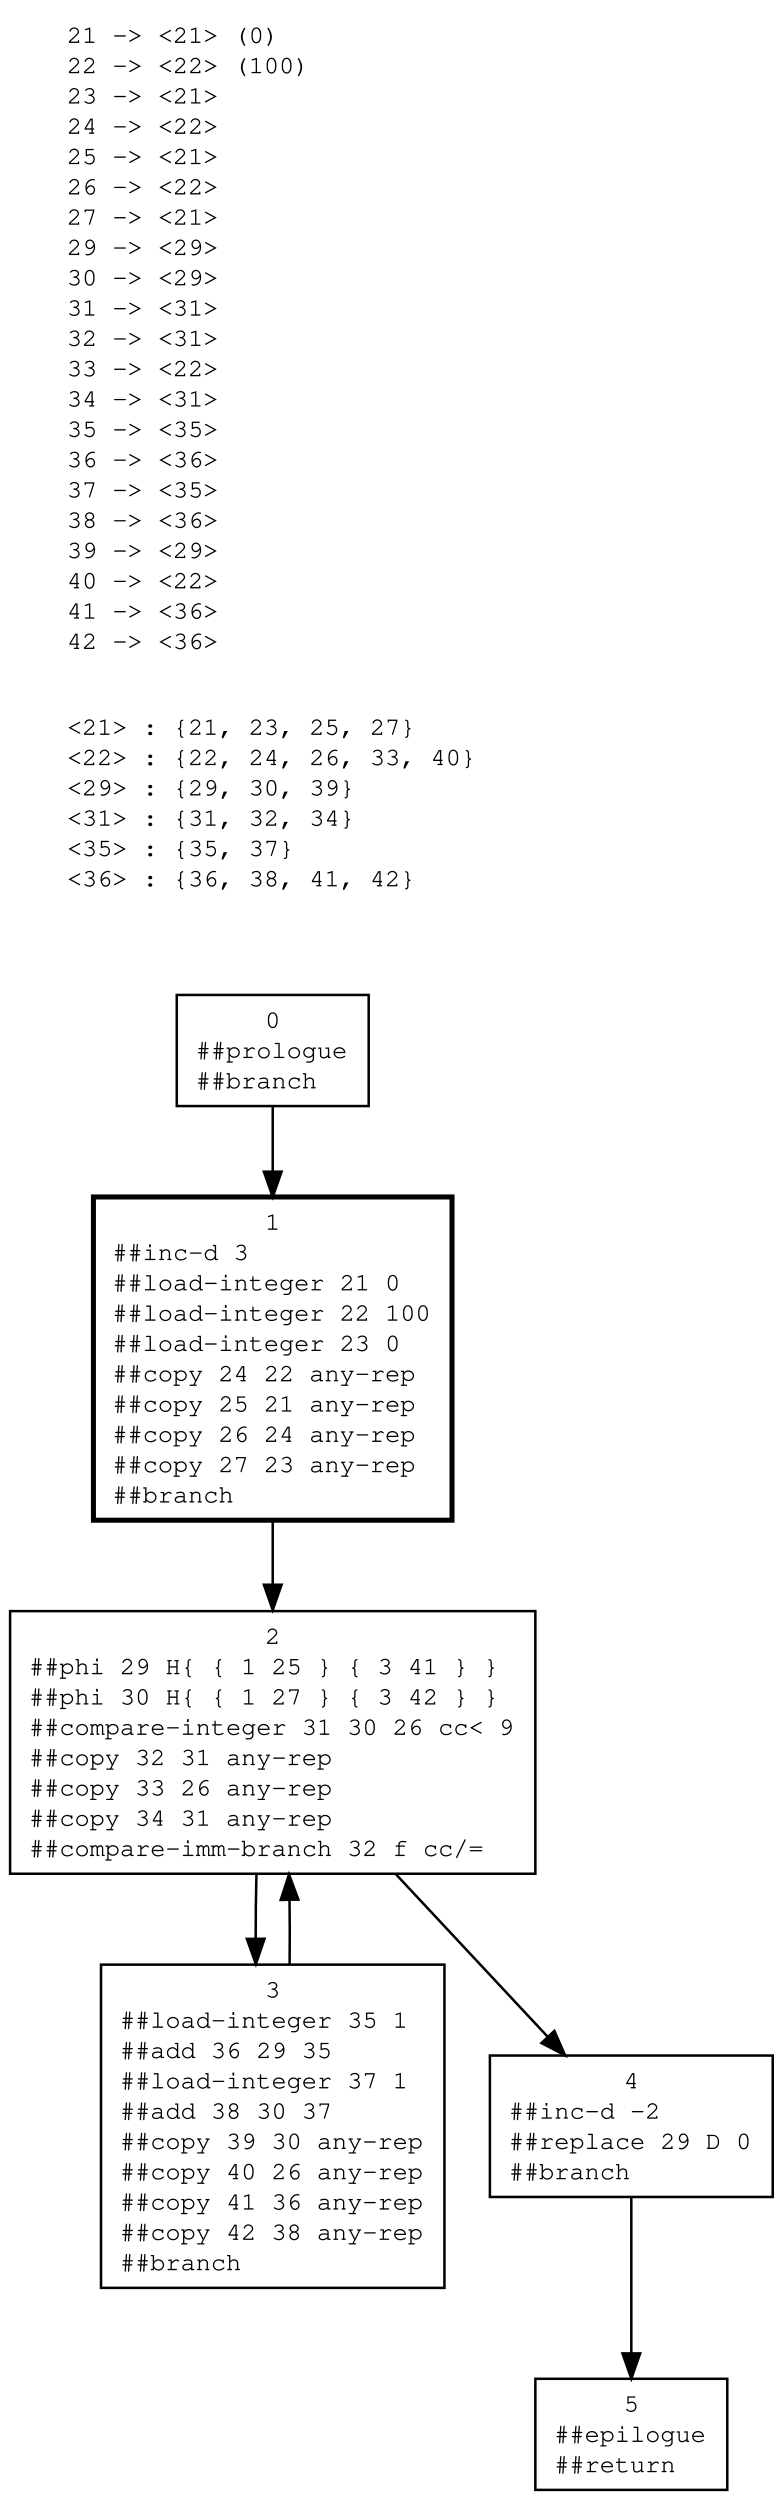
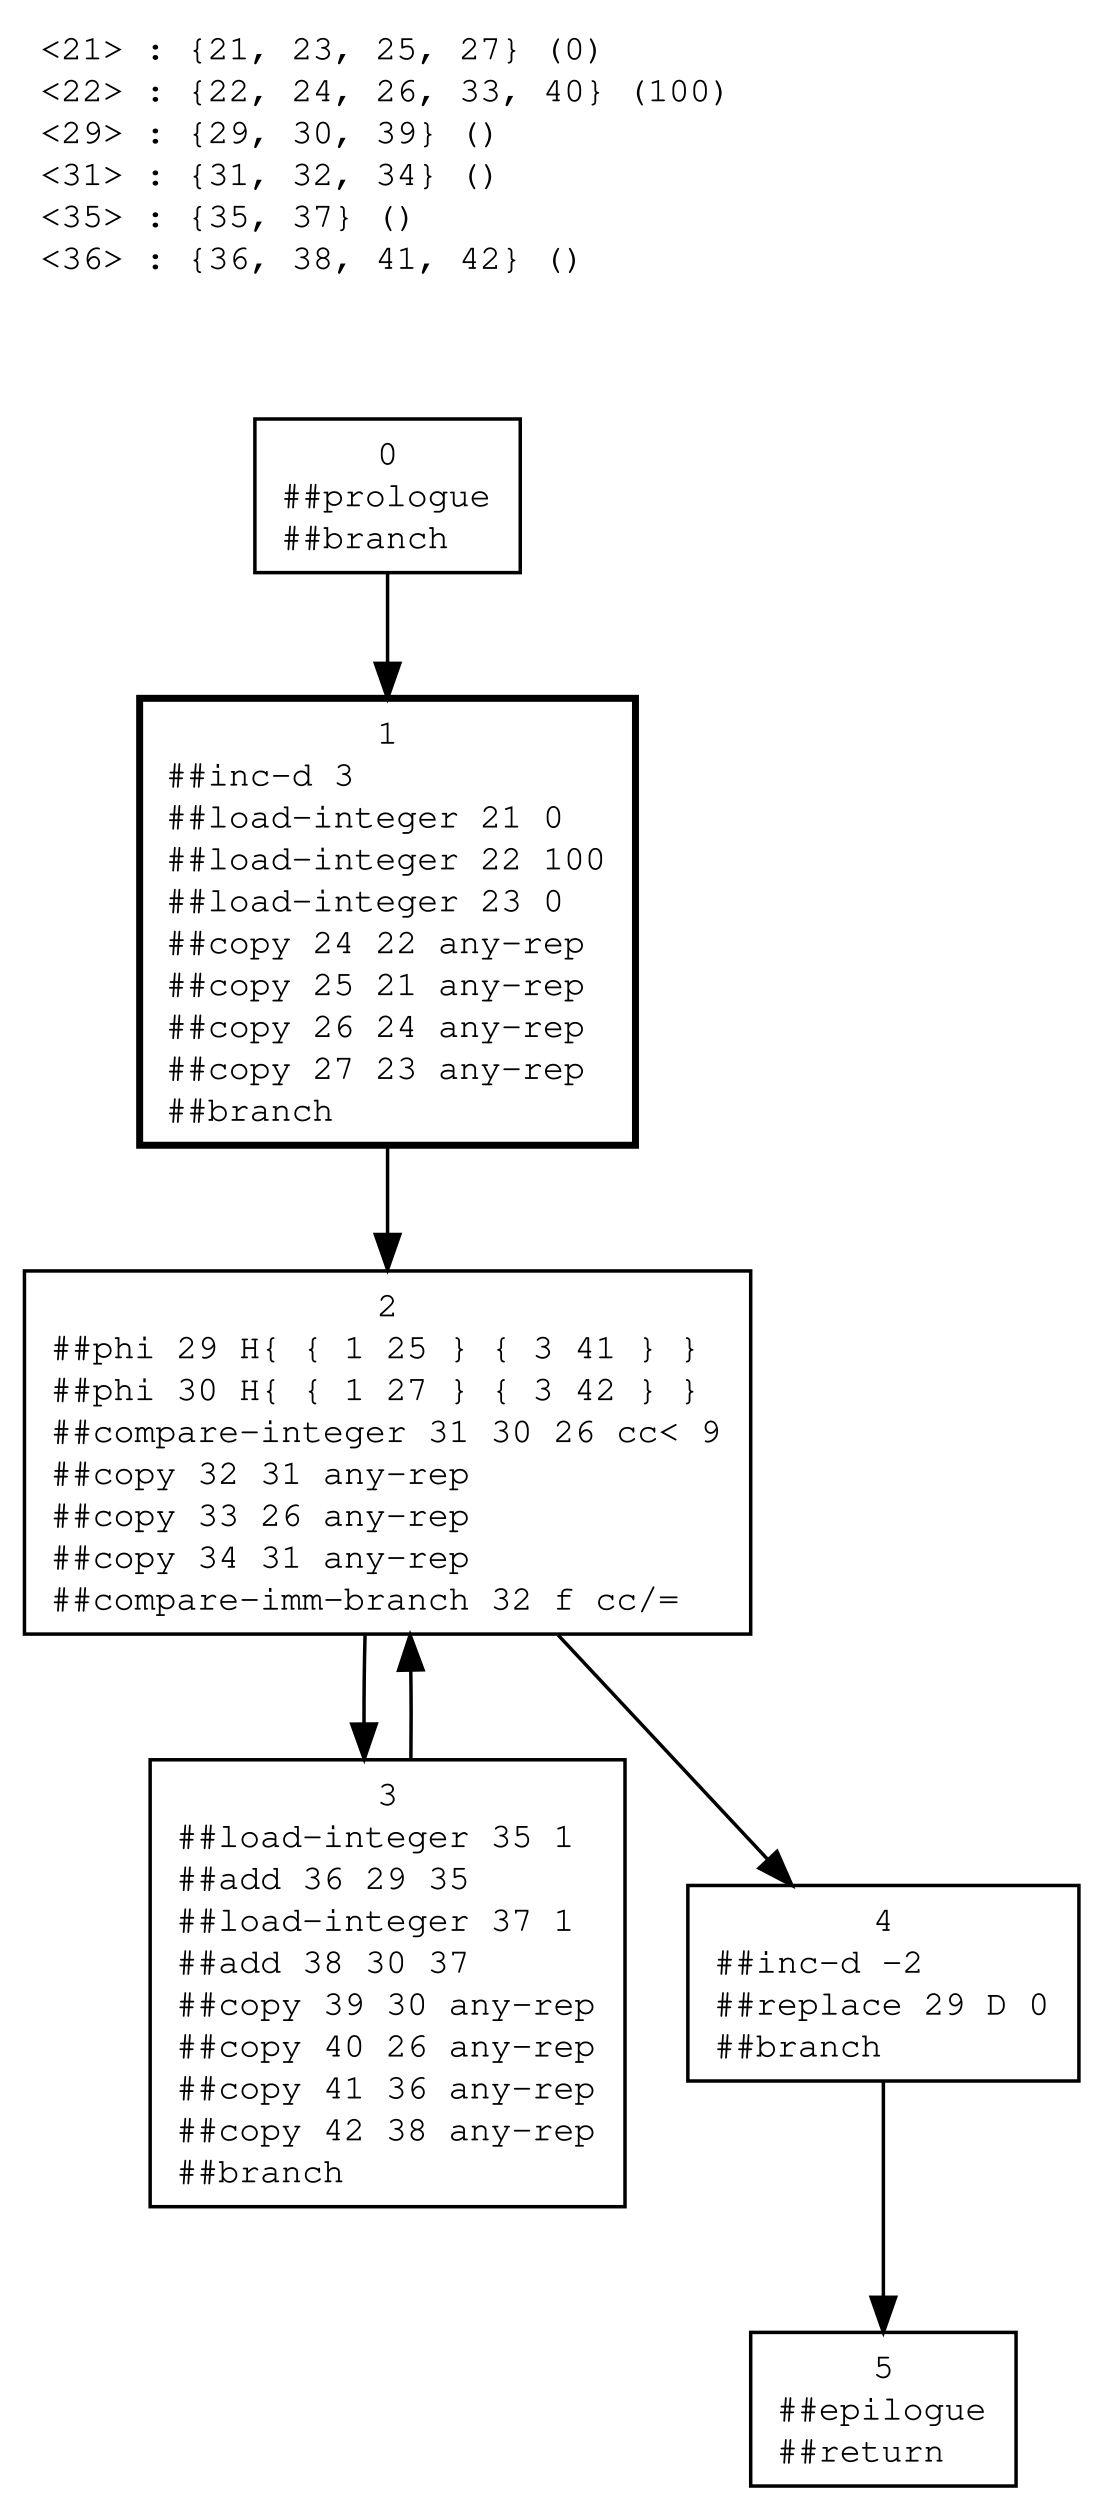
- <svg xmlns="http://www.w3.org/2000/svg" width="310pt" height="990pt" viewBox="0.00 0.00 310.00 990.00">
-   <g id="graph1" class="graph" transform="scale(1 1) rotate(0) translate(4 986)">
-     <polygon fill="white" stroke="white" points="-4,5 -4,-986 307,-986 307,5 -4,5" />
+ <svg xmlns="http://www.w3.org/2000/svg" width="313pt" height="716pt" viewBox="0.00 0.00 313.00 716.00">
+   <g id="graph1" class="graph" transform="scale(1 1) rotate(0) translate(4 712)">
+     <polygon fill="white" stroke="white" points="-4,5 -4,-712 310,-712 310,5 -4,5" />
    <g id="node1" class="node">
-       <polygon fill="none" stroke="black" points="142,-592 66,-592 66,-548 142,-548 142,-592" />
-       <text text-anchor="middle" x="104" y="-579" font-family="Courier,monospace" font-size="10.00">0</text>
-       <text text-anchor="start" x="73.5" y="-567" font-family="Courier,monospace" font-size="10.00">##prologue</text>
-       <text text-anchor="start" x="73.5" y="-555" font-family="Courier,monospace" font-size="10.00">##branch</text>
+       <polygon fill="none" stroke="black" points="145,-592 69,-592 69,-548 145,-548 145,-592" />
+       <text text-anchor="middle" x="107" y="-579" font-family="Courier,monospace" font-size="10.00">0</text>
+       <text text-anchor="start" x="76.5" y="-567" font-family="Courier,monospace" font-size="10.00">##prologue</text>
+       <text text-anchor="start" x="76.5" y="-555" font-family="Courier,monospace" font-size="10.00">##branch</text>
    </g>
    <g id="node2" class="node">
-       <polygon fill="none" stroke="black" stroke-width="2" points="175,-512 33,-512 33,-384 175,-384 175,-512" />
-       <text text-anchor="middle" x="104" y="-499" font-family="Courier,monospace" font-size="10.00">1</text>
-       <text text-anchor="start" x="40.5" y="-487" font-family="Courier,monospace" font-size="10.00">##inc-d 3</text>
-       <text text-anchor="start" x="40.5" y="-475" font-family="Courier,monospace" font-size="10.00">##load-integer 21 0</text>
-       <text text-anchor="start" x="40.5" y="-463" font-family="Courier,monospace" font-size="10.00">##load-integer 22 100</text>
-       <text text-anchor="start" x="40.5" y="-451" font-family="Courier,monospace" font-size="10.00">##load-integer 23 0</text>
-       <text text-anchor="start" x="40.5" y="-439" font-family="Courier,monospace" font-size="10.00">##copy 24 22 any-rep</text>
-       <text text-anchor="start" x="40.5" y="-427" font-family="Courier,monospace" font-size="10.00">##copy 25 21 any-rep</text>
-       <text text-anchor="start" x="40.5" y="-415" font-family="Courier,monospace" font-size="10.00">##copy 26 24 any-rep</text>
-       <text text-anchor="start" x="40.5" y="-403" font-family="Courier,monospace" font-size="10.00">##copy 27 23 any-rep</text>
-       <text text-anchor="start" x="40.5" y="-391" font-family="Courier,monospace" font-size="10.00">##branch</text>
+       <polygon fill="none" stroke="black" stroke-width="2" points="178,-512 36,-512 36,-384 178,-384 178,-512" />
+       <text text-anchor="middle" x="107" y="-499" font-family="Courier,monospace" font-size="10.00">1</text>
+       <text text-anchor="start" x="43.5" y="-487" font-family="Courier,monospace" font-size="10.00">##inc-d 3</text>
+       <text text-anchor="start" x="43.5" y="-475" font-family="Courier,monospace" font-size="10.00">##load-integer 21 0</text>
+       <text text-anchor="start" x="43.5" y="-463" font-family="Courier,monospace" font-size="10.00">##load-integer 22 100</text>
+       <text text-anchor="start" x="43.5" y="-451" font-family="Courier,monospace" font-size="10.00">##load-integer 23 0</text>
+       <text text-anchor="start" x="43.5" y="-439" font-family="Courier,monospace" font-size="10.00">##copy 24 22 any-rep</text>
+       <text text-anchor="start" x="43.5" y="-427" font-family="Courier,monospace" font-size="10.00">##copy 25 21 any-rep</text>
+       <text text-anchor="start" x="43.5" y="-415" font-family="Courier,monospace" font-size="10.00">##copy 26 24 any-rep</text>
+       <text text-anchor="start" x="43.5" y="-403" font-family="Courier,monospace" font-size="10.00">##copy 27 23 any-rep</text>
+       <text text-anchor="start" x="43.5" y="-391" font-family="Courier,monospace" font-size="10.00">##branch</text>
    </g>
    <g id="edge1" class="edge">
-       <path fill="none" stroke="black" d="M104,-547.907C104,-540.393 104,-531.528 104,-522.232" />
-       <polygon fill="black" stroke="black" points="107.5,-522.02 104,-512.02 100.5,-522.02 107.5,-522.02" />
+       <path fill="none" stroke="black" d="M107,-547.907C107,-540.393 107,-531.528 107,-522.232" />
+       <polygon fill="black" stroke="black" points="110.5,-522.02 107,-512.02 103.5,-522.02 110.5,-522.02" />
    </g>
    <g id="node3" class="node">
-       <polygon fill="none" stroke="black" points="208,-348 5.91818e-14,-348 1.67505e-14,-244 208,-244 208,-348" />
-       <text text-anchor="middle" x="104" y="-335" font-family="Courier,monospace" font-size="10.00">2</text>
-       <text text-anchor="start" x="7.5" y="-323" font-family="Courier,monospace" font-size="10.00">##phi 29 H{ { 1 25 } { 3 41 } }</text>
-       <text text-anchor="start" x="7.5" y="-311" font-family="Courier,monospace" font-size="10.00">##phi 30 H{ { 1 27 } { 3 42 } }</text>
-       <text text-anchor="start" x="7.5" y="-299" font-family="Courier,monospace" font-size="10.00">##compare-integer 31 30 26 cc&lt; 9</text>
-       <text text-anchor="start" x="7.5" y="-287" font-family="Courier,monospace" font-size="10.00">##copy 32 31 any-rep</text>
-       <text text-anchor="start" x="7.5" y="-275" font-family="Courier,monospace" font-size="10.00">##copy 33 26 any-rep</text>
-       <text text-anchor="start" x="7.5" y="-263" font-family="Courier,monospace" font-size="10.00">##copy 34 31 any-rep</text>
-       <text text-anchor="start" x="7.5" y="-251" font-family="Courier,monospace" font-size="10.00">##compare-imm-branch 32 f cc/=</text>
+       <polygon fill="none" stroke="black" points="211,-348 3,-348 3,-244 211,-244 211,-348" />
+       <text text-anchor="middle" x="107" y="-335" font-family="Courier,monospace" font-size="10.00">2</text>
+       <text text-anchor="start" x="10.5" y="-323" font-family="Courier,monospace" font-size="10.00">##phi 29 H{ { 1 25 } { 3 41 } }</text>
+       <text text-anchor="start" x="10.5" y="-311" font-family="Courier,monospace" font-size="10.00">##phi 30 H{ { 1 27 } { 3 42 } }</text>
+       <text text-anchor="start" x="10.5" y="-299" font-family="Courier,monospace" font-size="10.00">##compare-integer 31 30 26 cc&lt; 9</text>
+       <text text-anchor="start" x="10.5" y="-287" font-family="Courier,monospace" font-size="10.00">##copy 32 31 any-rep</text>
+       <text text-anchor="start" x="10.5" y="-275" font-family="Courier,monospace" font-size="10.00">##copy 33 26 any-rep</text>
+       <text text-anchor="start" x="10.5" y="-263" font-family="Courier,monospace" font-size="10.00">##copy 34 31 any-rep</text>
+       <text text-anchor="start" x="10.5" y="-251" font-family="Courier,monospace" font-size="10.00">##compare-imm-branch 32 f cc/=</text>
    </g>
    <g id="edge2" class="edge">
-       <path fill="none" stroke="black" d="M104,-383.979C104,-375.557 104,-366.935 104,-358.538" />
-       <polygon fill="black" stroke="black" points="107.5,-358.438 104,-348.438 100.5,-358.438 107.5,-358.438" />
+       <path fill="none" stroke="black" d="M107,-383.979C107,-375.557 107,-366.935 107,-358.538" />
+       <polygon fill="black" stroke="black" points="110.5,-358.438 107,-348.438 103.5,-358.438 110.5,-358.438" />
    </g>
    <g id="node4" class="node">
-       <polygon fill="none" stroke="black" points="172,-208 36,-208 36,-80 172,-80 172,-208" />
-       <text text-anchor="middle" x="104" y="-195" font-family="Courier,monospace" font-size="10.00">3</text>
-       <text text-anchor="start" x="43.5" y="-183" font-family="Courier,monospace" font-size="10.00">##load-integer 35 1</text>
-       <text text-anchor="start" x="43.5" y="-171" font-family="Courier,monospace" font-size="10.00">##add 36 29 35</text>
-       <text text-anchor="start" x="43.5" y="-159" font-family="Courier,monospace" font-size="10.00">##load-integer 37 1</text>
-       <text text-anchor="start" x="43.5" y="-147" font-family="Courier,monospace" font-size="10.00">##add 38 30 37</text>
-       <text text-anchor="start" x="43.5" y="-135" font-family="Courier,monospace" font-size="10.00">##copy 39 30 any-rep</text>
-       <text text-anchor="start" x="43.5" y="-123" font-family="Courier,monospace" font-size="10.00">##copy 40 26 any-rep</text>
-       <text text-anchor="start" x="43.5" y="-111" font-family="Courier,monospace" font-size="10.00">##copy 41 36 any-rep</text>
-       <text text-anchor="start" x="43.5" y="-99" font-family="Courier,monospace" font-size="10.00">##copy 42 38 any-rep</text>
-       <text text-anchor="start" x="43.5" y="-87" font-family="Courier,monospace" font-size="10.00">##branch</text>
+       <polygon fill="none" stroke="black" points="175,-208 39,-208 39,-80 175,-80 175,-208" />
+       <text text-anchor="middle" x="107" y="-195" font-family="Courier,monospace" font-size="10.00">3</text>
+       <text text-anchor="start" x="46.5" y="-183" font-family="Courier,monospace" font-size="10.00">##load-integer 35 1</text>
+       <text text-anchor="start" x="46.5" y="-171" font-family="Courier,monospace" font-size="10.00">##add 36 29 35</text>
+       <text text-anchor="start" x="46.5" y="-159" font-family="Courier,monospace" font-size="10.00">##load-integer 37 1</text>
+       <text text-anchor="start" x="46.5" y="-147" font-family="Courier,monospace" font-size="10.00">##add 38 30 37</text>
+       <text text-anchor="start" x="46.5" y="-135" font-family="Courier,monospace" font-size="10.00">##copy 39 30 any-rep</text>
+       <text text-anchor="start" x="46.5" y="-123" font-family="Courier,monospace" font-size="10.00">##copy 40 26 any-rep</text>
+       <text text-anchor="start" x="46.5" y="-111" font-family="Courier,monospace" font-size="10.00">##copy 41 36 any-rep</text>
+       <text text-anchor="start" x="46.5" y="-99" font-family="Courier,monospace" font-size="10.00">##copy 42 38 any-rep</text>
+       <text text-anchor="start" x="46.5" y="-87" font-family="Courier,monospace" font-size="10.00">##branch</text>
    </g>
    <g id="edge3" class="edge">
-       <path fill="none" stroke="black" d="M97.55,-243.69C97.336,-235.481 97.236,-226.862 97.251,-218.273" />
-       <polygon fill="black" stroke="black" points="100.752,-218.254 97.323,-208.229 93.752,-218.204 100.752,-218.254" />
+       <path fill="none" stroke="black" d="M100.55,-243.69C100.336,-235.481 100.236,-226.862 100.252,-218.273" />
+       <polygon fill="black" stroke="black" points="103.752,-218.254 100.322,-208.229 96.752,-218.204 103.752,-218.254" />
    </g>
    <g id="node5" class="node">
-       <polygon fill="none" stroke="black" points="302,-172 190,-172 190,-116 302,-116 302,-172" />
-       <text text-anchor="middle" x="246" y="-159" font-family="Courier,monospace" font-size="10.00">4</text>
-       <text text-anchor="start" x="197.5" y="-147" font-family="Courier,monospace" font-size="10.00">##inc-d -2</text>
-       <text text-anchor="start" x="197.5" y="-135" font-family="Courier,monospace" font-size="10.00">##replace 29 D 0</text>
-       <text text-anchor="start" x="197.5" y="-123" font-family="Courier,monospace" font-size="10.00">##branch</text>
+       <polygon fill="none" stroke="black" points="305,-172 193,-172 193,-116 305,-116 305,-172" />
+       <text text-anchor="middle" x="249" y="-159" font-family="Courier,monospace" font-size="10.00">4</text>
+       <text text-anchor="start" x="200.5" y="-147" font-family="Courier,monospace" font-size="10.00">##inc-d -2</text>
+       <text text-anchor="start" x="200.5" y="-135" font-family="Courier,monospace" font-size="10.00">##replace 29 D 0</text>
+       <text text-anchor="start" x="200.5" y="-123" font-family="Courier,monospace" font-size="10.00">##branch</text>
    </g>
    <g id="edge4" class="edge">
-       <path fill="none" stroke="black" d="M152.868,-243.69C172.699,-222.463 195.089,-198.496 212.945,-179.382" />
-       <polygon fill="black" stroke="black" points="215.531,-181.742 219.8,-172.045 210.416,-176.963 215.531,-181.742" />
+       <path fill="none" stroke="black" d="M155.868,-243.69C175.699,-222.463 198.089,-198.496 215.945,-179.382" />
+       <polygon fill="black" stroke="black" points="218.531,-181.742 222.8,-172.045 213.416,-176.963 218.531,-181.742" />
    </g>
    <g id="edge5" class="edge">
-       <path fill="none" stroke="black" d="M110.678,-208.229C110.782,-216.636 110.774,-225.24 110.653,-233.615" />
-       <polygon fill="black" stroke="black" points="107.152,-233.622 110.45,-243.69 114.151,-233.763 107.152,-233.622" />
+       <path fill="none" stroke="black" d="M113.678,-208.229C113.782,-216.636 113.774,-225.24 113.653,-233.615" />
+       <polygon fill="black" stroke="black" points="110.152,-233.622 113.45,-243.69 117.151,-233.763 110.152,-233.622" />
    </g>
    <g id="node6" class="node">
-       <polygon fill="none" stroke="black" points="284,-44 208,-44 208,-1.42109e-14 284,-0 284,-44" />
-       <text text-anchor="middle" x="246" y="-31" font-family="Courier,monospace" font-size="10.00">5</text>
-       <text text-anchor="start" x="215.5" y="-19" font-family="Courier,monospace" font-size="10.00">##epilogue</text>
-       <text text-anchor="start" x="215.5" y="-7" font-family="Courier,monospace" font-size="10.00">##return</text>
+       <polygon fill="none" stroke="black" points="287,-44 211,-44 211,-1.42109e-14 287,-0 287,-44" />
+       <text text-anchor="middle" x="249" y="-31" font-family="Courier,monospace" font-size="10.00">5</text>
+       <text text-anchor="start" x="218.5" y="-19" font-family="Courier,monospace" font-size="10.00">##epilogue</text>
+       <text text-anchor="start" x="218.5" y="-7" font-family="Courier,monospace" font-size="10.00">##return</text>
    </g>
    <g id="edge6" class="edge">
-       <path fill="none" stroke="black" d="M246,-115.704C246,-97.293 246,-73.237 246,-54.11" />
-       <polygon fill="black" stroke="black" points="249.5,-54.058 246,-44.058 242.5,-54.058 249.5,-54.058" />
+       <path fill="none" stroke="black" d="M249,-115.704C249,-97.293 249,-73.237 249,-54.11" />
+       <polygon fill="black" stroke="black" points="252.5,-54.058 249,-44.058 245.5,-54.058 252.5,-54.058" />
    </g>
    <g id="node7" class="node">
-       <text text-anchor="start" x="22.5" y="-969" font-family="Courier,monospace" font-size="10.00">21 -&gt; &lt;21&gt; (0)</text>
-       <text text-anchor="start" x="22.5" y="-957" font-family="Courier,monospace" font-size="10.00">22 -&gt; &lt;22&gt; (100)</text>
-       <text text-anchor="start" x="22.5" y="-945" font-family="Courier,monospace" font-size="10.00">23 -&gt; &lt;21&gt;</text>
-       <text text-anchor="start" x="22.5" y="-933" font-family="Courier,monospace" font-size="10.00">24 -&gt; &lt;22&gt;</text>
-       <text text-anchor="start" x="22.5" y="-921" font-family="Courier,monospace" font-size="10.00">25 -&gt; &lt;21&gt;</text>
-       <text text-anchor="start" x="22.5" y="-909" font-family="Courier,monospace" font-size="10.00">26 -&gt; &lt;22&gt;</text>
-       <text text-anchor="start" x="22.5" y="-897" font-family="Courier,monospace" font-size="10.00">27 -&gt; &lt;21&gt;</text>
-       <text text-anchor="start" x="22.5" y="-885" font-family="Courier,monospace" font-size="10.00">29 -&gt; &lt;29&gt;</text>
-       <text text-anchor="start" x="22.5" y="-873" font-family="Courier,monospace" font-size="10.00">30 -&gt; &lt;29&gt;</text>
-       <text text-anchor="start" x="22.5" y="-861" font-family="Courier,monospace" font-size="10.00">31 -&gt; &lt;31&gt;</text>
-       <text text-anchor="start" x="22.5" y="-849" font-family="Courier,monospace" font-size="10.00">32 -&gt; &lt;31&gt;</text>
-       <text text-anchor="start" x="22.5" y="-837" font-family="Courier,monospace" font-size="10.00">33 -&gt; &lt;22&gt;</text>
-       <text text-anchor="start" x="22.5" y="-825" font-family="Courier,monospace" font-size="10.00">34 -&gt; &lt;31&gt;</text>
-       <text text-anchor="start" x="22.5" y="-813" font-family="Courier,monospace" font-size="10.00">35 -&gt; &lt;35&gt;</text>
-       <text text-anchor="start" x="22.5" y="-801" font-family="Courier,monospace" font-size="10.00">36 -&gt; &lt;36&gt;</text>
-       <text text-anchor="start" x="22.5" y="-789" font-family="Courier,monospace" font-size="10.00">37 -&gt; &lt;35&gt;</text>
-       <text text-anchor="start" x="22.5" y="-777" font-family="Courier,monospace" font-size="10.00">38 -&gt; &lt;36&gt;</text>
-       <text text-anchor="start" x="22.5" y="-765" font-family="Courier,monospace" font-size="10.00">39 -&gt; &lt;29&gt;</text>
-       <text text-anchor="start" x="22.5" y="-753" font-family="Courier,monospace" font-size="10.00">40 -&gt; &lt;22&gt;</text>
-       <text text-anchor="start" x="22.5" y="-741" font-family="Courier,monospace" font-size="10.00">41 -&gt; &lt;36&gt;</text>
-       <text text-anchor="start" x="22.5" y="-729" font-family="Courier,monospace" font-size="10.00">42 -&gt; &lt;36&gt;</text>
-       <text text-anchor="start" x="22.5" y="-695" font-family="Courier,monospace" font-size="10.00">&lt;21&gt; : {21, 23, 25, 27}</text>
-       <text text-anchor="start" x="22.5" y="-683" font-family="Courier,monospace" font-size="10.00">&lt;22&gt; : {22, 24, 26, 33, 40}</text>
-       <text text-anchor="start" x="22.5" y="-671" font-family="Courier,monospace" font-size="10.00">&lt;29&gt; : {29, 30, 39}</text>
-       <text text-anchor="start" x="22.5" y="-659" font-family="Courier,monospace" font-size="10.00">&lt;31&gt; : {31, 32, 34}</text>
-       <text text-anchor="start" x="22.5" y="-647" font-family="Courier,monospace" font-size="10.00">&lt;35&gt; : {35, 37}</text>
-       <text text-anchor="start" x="22.5" y="-635" font-family="Courier,monospace" font-size="10.00">&lt;36&gt; : {36, 38, 41, 42}</text>
+       <text text-anchor="start" x="7.5" y="-695" font-family="Courier,monospace" font-size="10.00">&lt;21&gt; : {21, 23, 25, 27} (0)</text>
+       <text text-anchor="start" x="7.5" y="-683" font-family="Courier,monospace" font-size="10.00">&lt;22&gt; : {22, 24, 26, 33, 40} (100)</text>
+       <text text-anchor="start" x="7.5" y="-671" font-family="Courier,monospace" font-size="10.00">&lt;29&gt; : {29, 30, 39} ()</text>
+       <text text-anchor="start" x="7.5" y="-659" font-family="Courier,monospace" font-size="10.00">&lt;31&gt; : {31, 32, 34} ()</text>
+       <text text-anchor="start" x="7.5" y="-647" font-family="Courier,monospace" font-size="10.00">&lt;35&gt; : {35, 37} ()</text>
+       <text text-anchor="start" x="7.5" y="-635" font-family="Courier,monospace" font-size="10.00">&lt;36&gt; : {36, 38, 41, 42} ()</text>
    </g>
  </g>
</svg>
